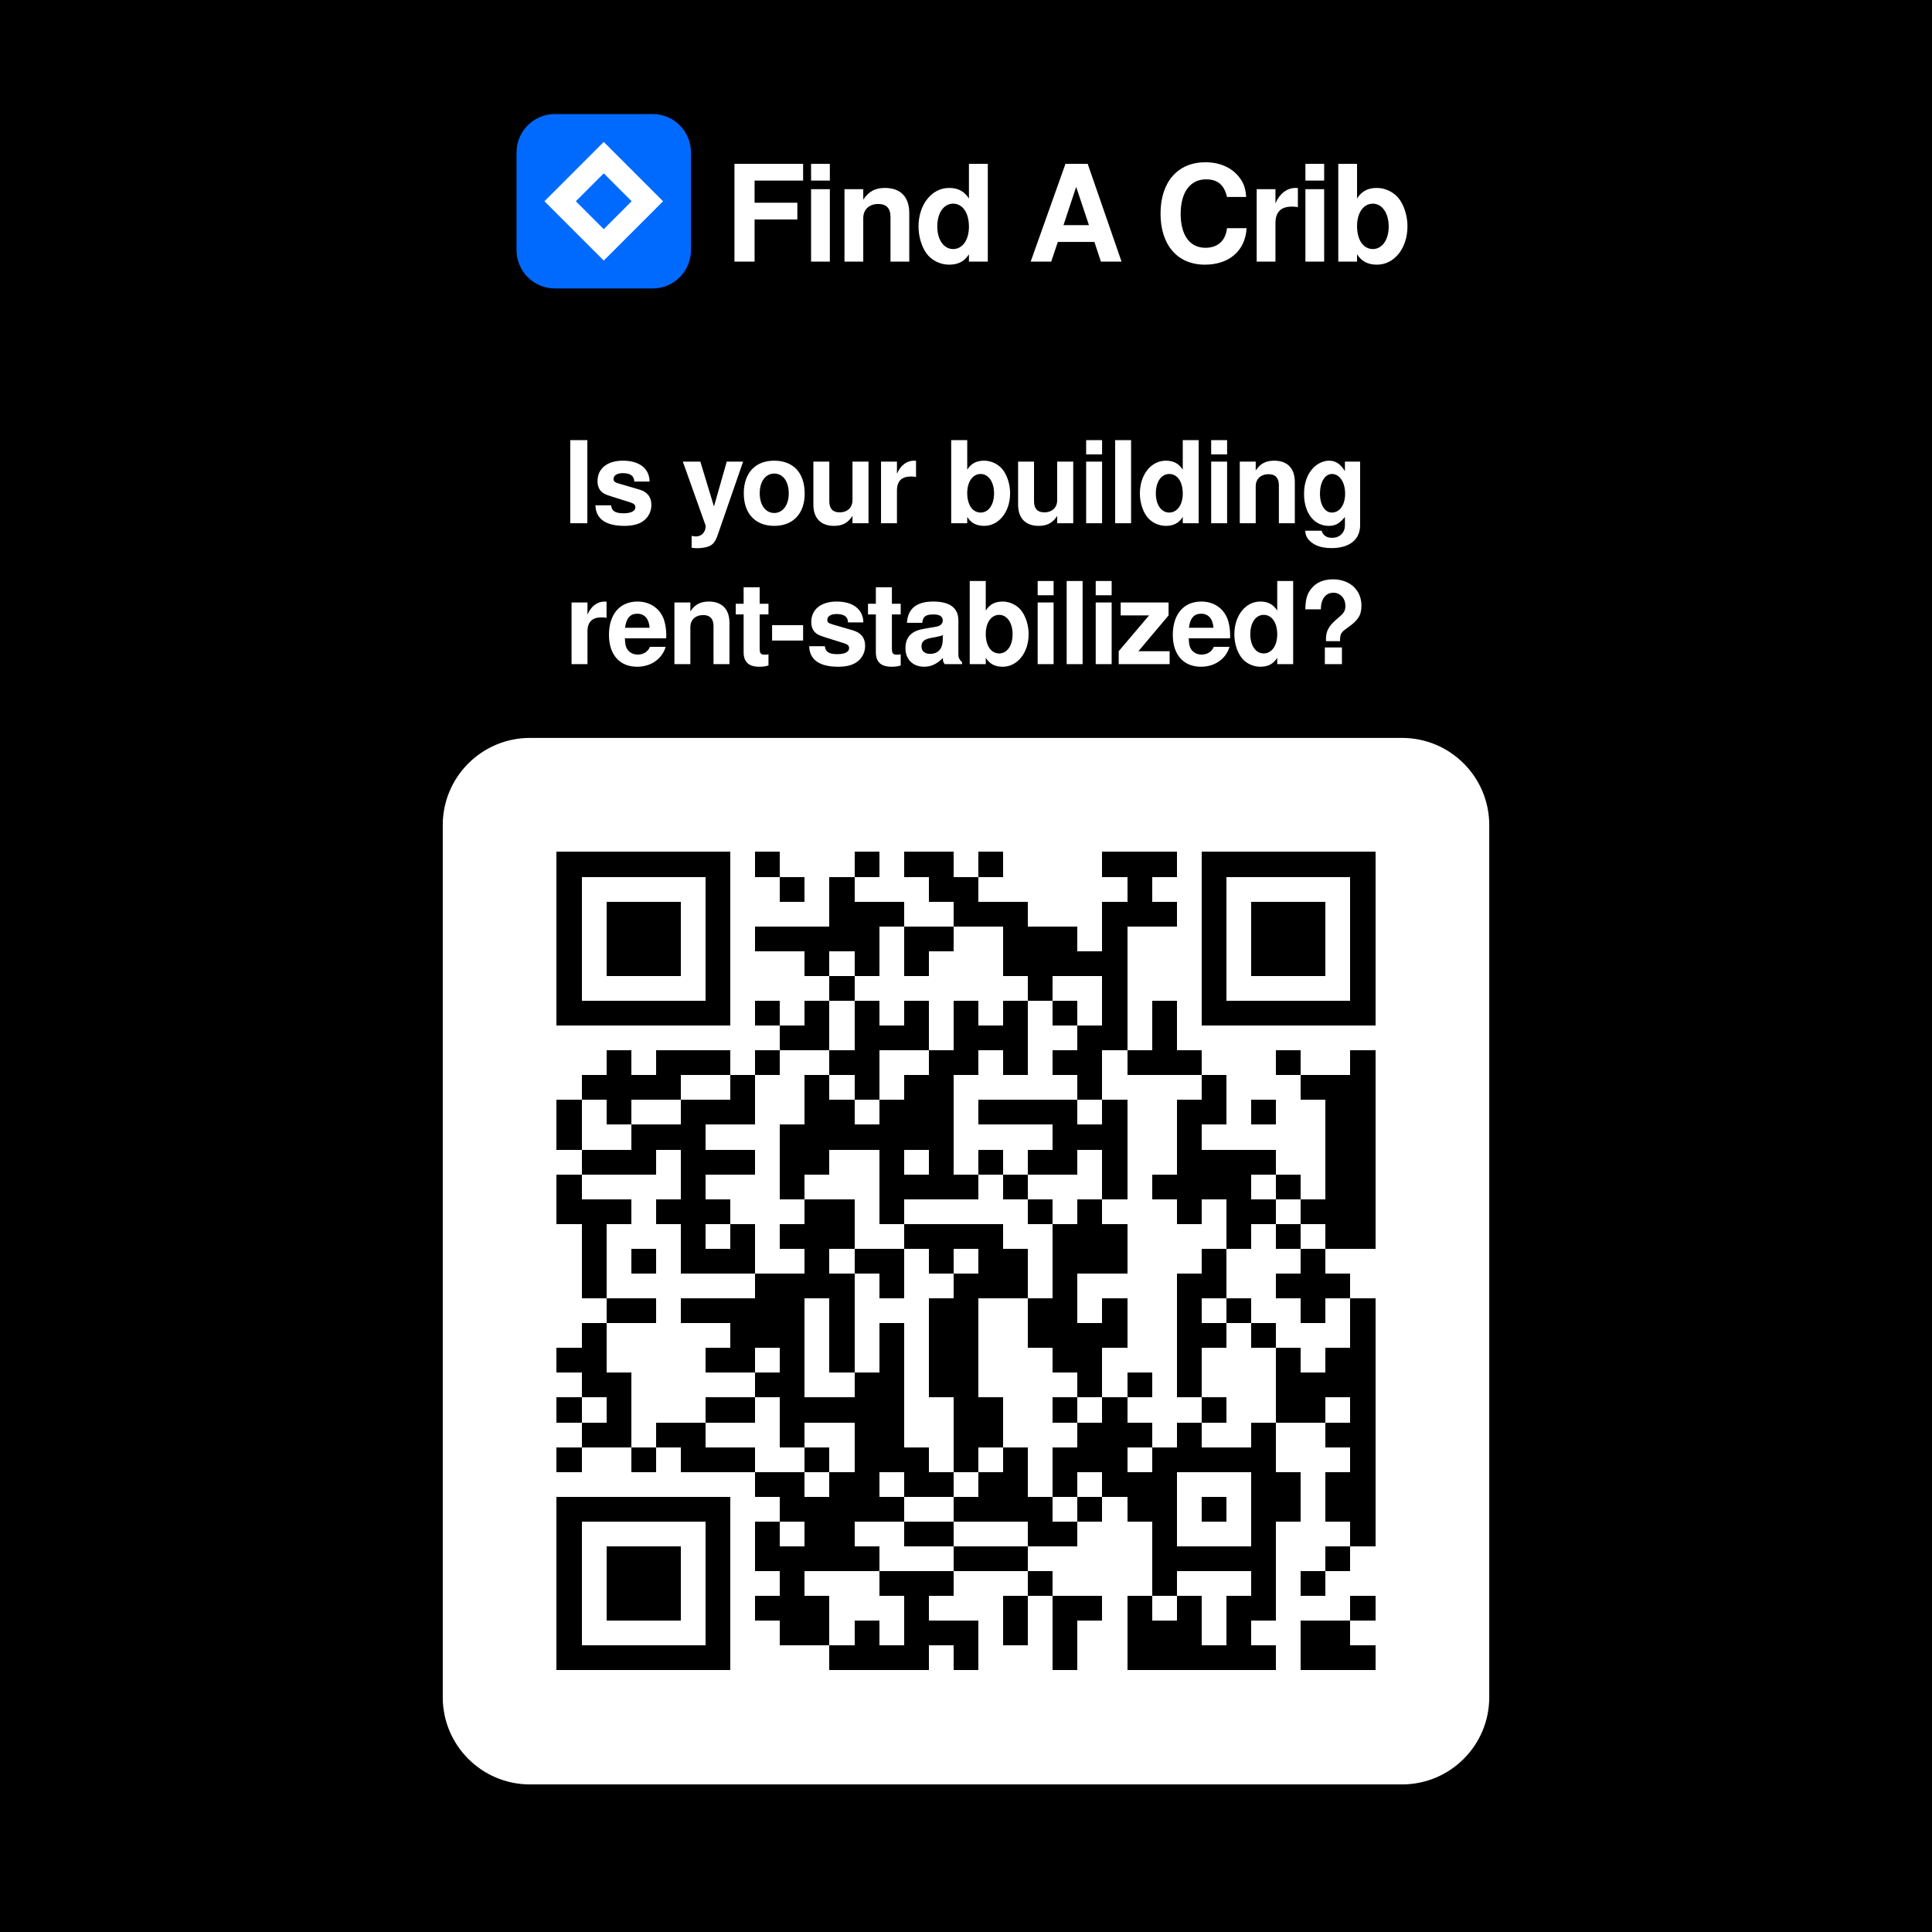
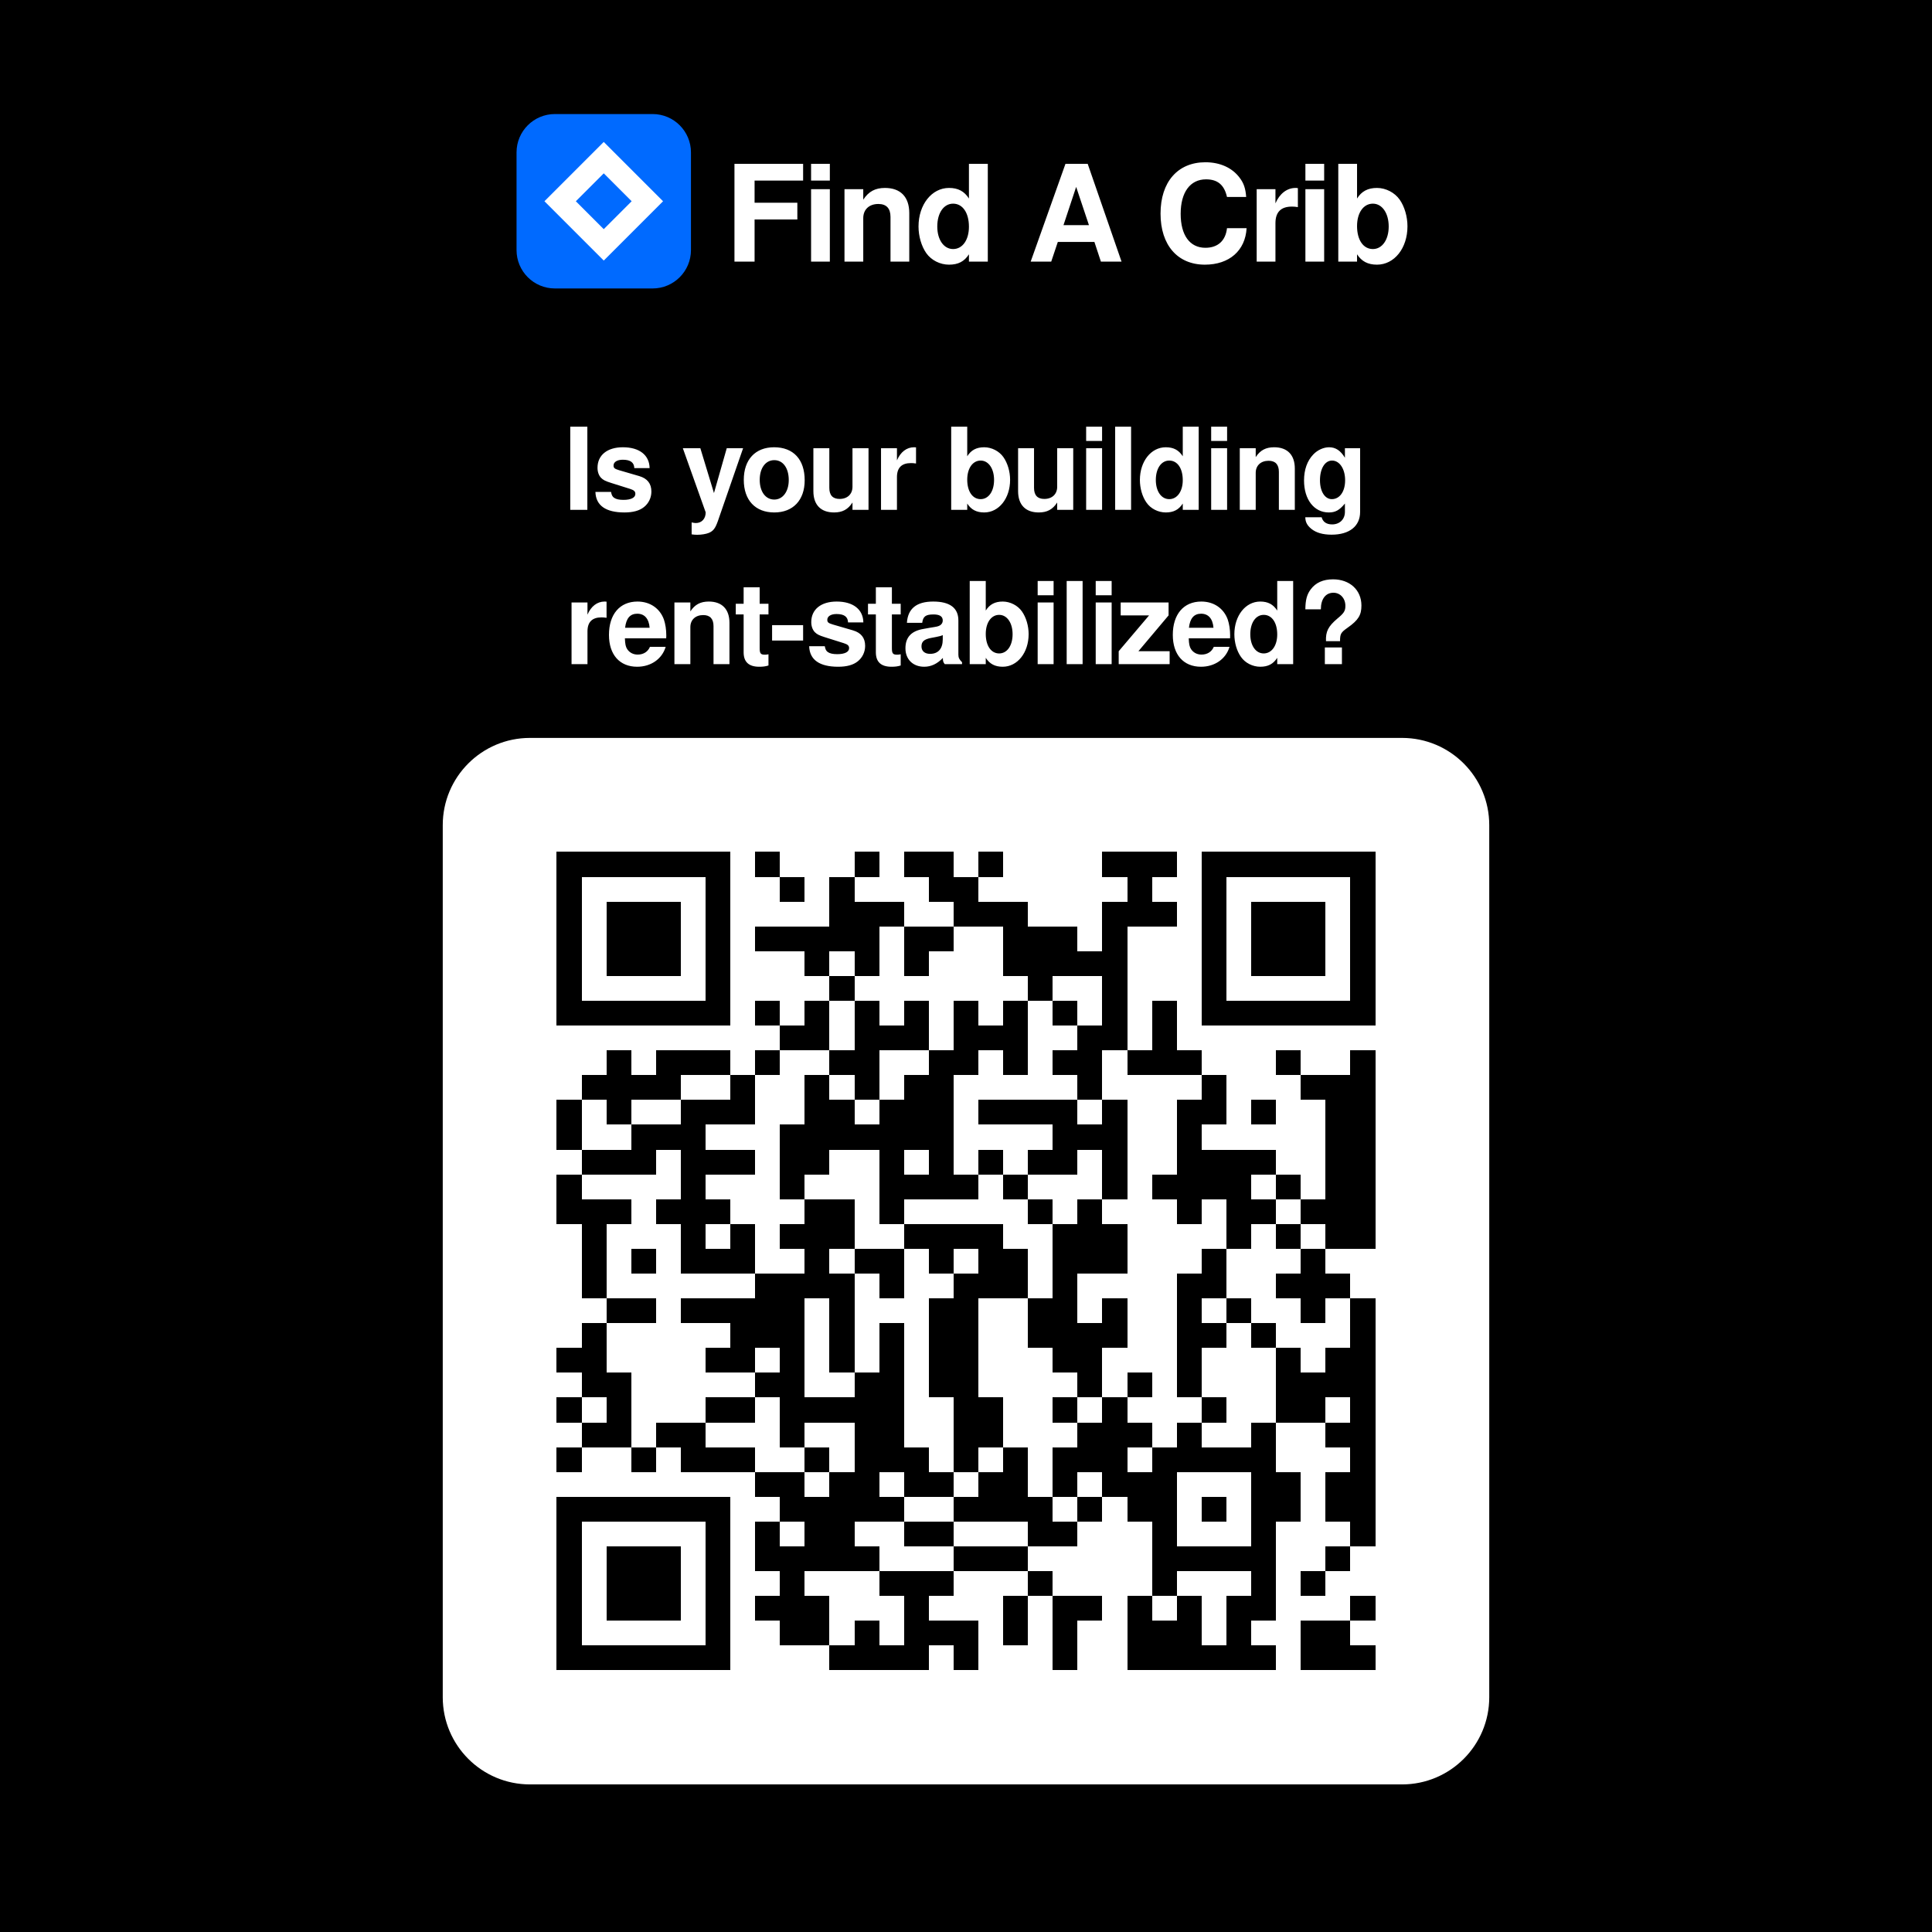
<svg xmlns="http://www.w3.org/2000/svg" width="4in" height="4in" viewBox="0 0 288.00 288.00">
  <rect x="0.00" y="0.00" width="288.00" height="288.00" rx="0.00" fill="#000000" />
  <rect x="77.00" y="17.00" width="26.00" height="26.00" rx="5.72" fill="#006AFF" />
  <path d="M90.00,21.16 L98.84,30.00 L90.00,38.84 L81.16,30.00 Z" fill="#FFFFFF" />
  <path d="M90.00,25.84 L94.16,30.00 L90.00,34.16 L85.84,30.00 Z" fill="#006AFF" />
  <text x="108.00" y="39.00" font-family="Helvetica Neue, Helvetica, Arial, sans-serif" font-size="20.00" font-weight="700" fill="#FFFFFF" text-anchor="start" letter-spacing="-0.50">Find A Crib</text>
-   <text x="144.00" y="78.00" font-family="Helvetica Neue, Helvetica, Arial, sans-serif" font-size="17.00" font-weight="700" fill="#FFFFFF" text-anchor="middle" letter-spacing="-0.40">Is your building</text>
+   <text x="144.00" y="76.00" font-family="Helvetica Neue, Helvetica, Arial, sans-serif" font-size="17.00" font-weight="700" fill="#FFFFFF" text-anchor="middle" letter-spacing="-0.40">Is your building</text>
  <text x="144.00" y="99.00" font-family="Helvetica Neue, Helvetica, Arial, sans-serif" font-size="17.00" font-weight="700" fill="#FFFFFF" text-anchor="middle" letter-spacing="-0.40">rent-stabilized?</text>
  <rect x="66.00" y="110.00" width="156.00" height="156.00" rx="13.00" fill="#FFFFFF" />
  <path d="M83.000,127.000h3.697v3.697h-3.697zM86.697,127.000h3.697v3.697h-3.697zM90.394,127.000h3.697v3.697h-3.697zM94.091,127.000h3.697v3.697h-3.697zM97.788,127.000h3.697v3.697h-3.697zM101.485,127.000h3.697v3.697h-3.697zM105.182,127.000h3.697v3.697h-3.697zM112.576,127.000h3.697v3.697h-3.697zM127.364,127.000h3.697v3.697h-3.697zM134.758,127.000h3.697v3.697h-3.697zM138.455,127.000h3.697v3.697h-3.697zM145.848,127.000h3.697v3.697h-3.697zM164.333,127.000h3.697v3.697h-3.697zM168.030,127.000h3.697v3.697h-3.697zM171.727,127.000h3.697v3.697h-3.697zM179.121,127.000h3.697v3.697h-3.697zM182.818,127.000h3.697v3.697h-3.697zM186.515,127.000h3.697v3.697h-3.697zM190.212,127.000h3.697v3.697h-3.697zM193.909,127.000h3.697v3.697h-3.697zM197.606,127.000h3.697v3.697h-3.697zM201.303,127.000h3.697v3.697h-3.697zM83.000,130.697h3.697v3.697h-3.697zM105.182,130.697h3.697v3.697h-3.697zM116.273,130.697h3.697v3.697h-3.697zM123.667,130.697h3.697v3.697h-3.697zM138.455,130.697h3.697v3.697h-3.697zM142.152,130.697h3.697v3.697h-3.697zM168.030,130.697h3.697v3.697h-3.697zM179.121,130.697h3.697v3.697h-3.697zM201.303,130.697h3.697v3.697h-3.697zM83.000,134.394h3.697v3.697h-3.697zM90.394,134.394h3.697v3.697h-3.697zM94.091,134.394h3.697v3.697h-3.697zM97.788,134.394h3.697v3.697h-3.697zM105.182,134.394h3.697v3.697h-3.697zM123.667,134.394h3.697v3.697h-3.697zM127.364,134.394h3.697v3.697h-3.697zM131.061,134.394h3.697v3.697h-3.697zM142.152,134.394h3.697v3.697h-3.697zM145.848,134.394h3.697v3.697h-3.697zM149.545,134.394h3.697v3.697h-3.697zM164.333,134.394h3.697v3.697h-3.697zM168.030,134.394h3.697v3.697h-3.697zM171.727,134.394h3.697v3.697h-3.697zM179.121,134.394h3.697v3.697h-3.697zM186.515,134.394h3.697v3.697h-3.697zM190.212,134.394h3.697v3.697h-3.697zM193.909,134.394h3.697v3.697h-3.697zM201.303,134.394h3.697v3.697h-3.697zM83.000,138.091h3.697v3.697h-3.697zM90.394,138.091h3.697v3.697h-3.697zM94.091,138.091h3.697v3.697h-3.697zM97.788,138.091h3.697v3.697h-3.697zM105.182,138.091h3.697v3.697h-3.697zM112.576,138.091h3.697v3.697h-3.697zM116.273,138.091h3.697v3.697h-3.697zM119.970,138.091h3.697v3.697h-3.697zM123.667,138.091h3.697v3.697h-3.697zM127.364,138.091h3.697v3.697h-3.697zM134.758,138.091h3.697v3.697h-3.697zM138.455,138.091h3.697v3.697h-3.697zM149.545,138.091h3.697v3.697h-3.697zM153.242,138.091h3.697v3.697h-3.697zM156.939,138.091h3.697v3.697h-3.697zM164.333,138.091h3.697v3.697h-3.697zM179.121,138.091h3.697v3.697h-3.697zM186.515,138.091h3.697v3.697h-3.697zM190.212,138.091h3.697v3.697h-3.697zM193.909,138.091h3.697v3.697h-3.697zM201.303,138.091h3.697v3.697h-3.697zM83.000,141.788h3.697v3.697h-3.697zM90.394,141.788h3.697v3.697h-3.697zM94.091,141.788h3.697v3.697h-3.697zM97.788,141.788h3.697v3.697h-3.697zM105.182,141.788h3.697v3.697h-3.697zM119.970,141.788h3.697v3.697h-3.697zM127.364,141.788h3.697v3.697h-3.697zM134.758,141.788h3.697v3.697h-3.697zM149.545,141.788h3.697v3.697h-3.697zM153.242,141.788h3.697v3.697h-3.697zM156.939,141.788h3.697v3.697h-3.697zM160.636,141.788h3.697v3.697h-3.697zM164.333,141.788h3.697v3.697h-3.697zM179.121,141.788h3.697v3.697h-3.697zM186.515,141.788h3.697v3.697h-3.697zM190.212,141.788h3.697v3.697h-3.697zM193.909,141.788h3.697v3.697h-3.697zM201.303,141.788h3.697v3.697h-3.697zM83.000,145.485h3.697v3.697h-3.697zM105.182,145.485h3.697v3.697h-3.697zM123.667,145.485h3.697v3.697h-3.697zM153.242,145.485h3.697v3.697h-3.697zM164.333,145.485h3.697v3.697h-3.697zM179.121,145.485h3.697v3.697h-3.697zM201.303,145.485h3.697v3.697h-3.697zM83.000,149.182h3.697v3.697h-3.697zM86.697,149.182h3.697v3.697h-3.697zM90.394,149.182h3.697v3.697h-3.697zM94.091,149.182h3.697v3.697h-3.697zM97.788,149.182h3.697v3.697h-3.697zM101.485,149.182h3.697v3.697h-3.697zM105.182,149.182h3.697v3.697h-3.697zM112.576,149.182h3.697v3.697h-3.697zM119.970,149.182h3.697v3.697h-3.697zM127.364,149.182h3.697v3.697h-3.697zM134.758,149.182h3.697v3.697h-3.697zM142.152,149.182h3.697v3.697h-3.697zM149.545,149.182h3.697v3.697h-3.697zM156.939,149.182h3.697v3.697h-3.697zM164.333,149.182h3.697v3.697h-3.697zM171.727,149.182h3.697v3.697h-3.697zM179.121,149.182h3.697v3.697h-3.697zM182.818,149.182h3.697v3.697h-3.697zM186.515,149.182h3.697v3.697h-3.697zM190.212,149.182h3.697v3.697h-3.697zM193.909,149.182h3.697v3.697h-3.697zM197.606,149.182h3.697v3.697h-3.697zM201.303,149.182h3.697v3.697h-3.697zM116.273,152.879h3.697v3.697h-3.697zM119.970,152.879h3.697v3.697h-3.697zM127.364,152.879h3.697v3.697h-3.697zM131.061,152.879h3.697v3.697h-3.697zM134.758,152.879h3.697v3.697h-3.697zM142.152,152.879h3.697v3.697h-3.697zM145.848,152.879h3.697v3.697h-3.697zM149.545,152.879h3.697v3.697h-3.697zM160.636,152.879h3.697v3.697h-3.697zM164.333,152.879h3.697v3.697h-3.697zM171.727,152.879h3.697v3.697h-3.697zM90.394,156.576h3.697v3.697h-3.697zM97.788,156.576h3.697v3.697h-3.697zM101.485,156.576h3.697v3.697h-3.697zM105.182,156.576h3.697v3.697h-3.697zM112.576,156.576h3.697v3.697h-3.697zM123.667,156.576h3.697v3.697h-3.697zM127.364,156.576h3.697v3.697h-3.697zM138.455,156.576h3.697v3.697h-3.697zM142.152,156.576h3.697v3.697h-3.697zM149.545,156.576h3.697v3.697h-3.697zM156.939,156.576h3.697v3.697h-3.697zM160.636,156.576h3.697v3.697h-3.697zM168.030,156.576h3.697v3.697h-3.697zM171.727,156.576h3.697v3.697h-3.697zM175.424,156.576h3.697v3.697h-3.697zM190.212,156.576h3.697v3.697h-3.697zM201.303,156.576h3.697v3.697h-3.697zM86.697,160.273h3.697v3.697h-3.697zM90.394,160.273h3.697v3.697h-3.697zM94.091,160.273h3.697v3.697h-3.697zM97.788,160.273h3.697v3.697h-3.697zM108.879,160.273h3.697v3.697h-3.697zM119.970,160.273h3.697v3.697h-3.697zM127.364,160.273h3.697v3.697h-3.697zM134.758,160.273h3.697v3.697h-3.697zM138.455,160.273h3.697v3.697h-3.697zM160.636,160.273h3.697v3.697h-3.697zM179.121,160.273h3.697v3.697h-3.697zM193.909,160.273h3.697v3.697h-3.697zM197.606,160.273h3.697v3.697h-3.697zM201.303,160.273h3.697v3.697h-3.697zM83.000,163.970h3.697v3.697h-3.697zM90.394,163.970h3.697v3.697h-3.697zM101.485,163.970h3.697v3.697h-3.697zM105.182,163.970h3.697v3.697h-3.697zM108.879,163.970h3.697v3.697h-3.697zM119.970,163.970h3.697v3.697h-3.697zM123.667,163.970h3.697v3.697h-3.697zM131.061,163.970h3.697v3.697h-3.697zM134.758,163.970h3.697v3.697h-3.697zM138.455,163.970h3.697v3.697h-3.697zM145.848,163.970h3.697v3.697h-3.697zM149.545,163.970h3.697v3.697h-3.697zM153.242,163.970h3.697v3.697h-3.697zM156.939,163.970h3.697v3.697h-3.697zM164.333,163.970h3.697v3.697h-3.697zM175.424,163.970h3.697v3.697h-3.697zM179.121,163.970h3.697v3.697h-3.697zM186.515,163.970h3.697v3.697h-3.697zM197.606,163.970h3.697v3.697h-3.697zM201.303,163.970h3.697v3.697h-3.697zM83.000,167.667h3.697v3.697h-3.697zM94.091,167.667h3.697v3.697h-3.697zM97.788,167.667h3.697v3.697h-3.697zM101.485,167.667h3.697v3.697h-3.697zM116.273,167.667h3.697v3.697h-3.697zM119.970,167.667h3.697v3.697h-3.697zM123.667,167.667h3.697v3.697h-3.697zM127.364,167.667h3.697v3.697h-3.697zM131.061,167.667h3.697v3.697h-3.697zM134.758,167.667h3.697v3.697h-3.697zM138.455,167.667h3.697v3.697h-3.697zM156.939,167.667h3.697v3.697h-3.697zM160.636,167.667h3.697v3.697h-3.697zM164.333,167.667h3.697v3.697h-3.697zM175.424,167.667h3.697v3.697h-3.697zM197.606,167.667h3.697v3.697h-3.697zM201.303,167.667h3.697v3.697h-3.697zM86.697,171.364h3.697v3.697h-3.697zM90.394,171.364h3.697v3.697h-3.697zM94.091,171.364h3.697v3.697h-3.697zM101.485,171.364h3.697v3.697h-3.697zM105.182,171.364h3.697v3.697h-3.697zM108.879,171.364h3.697v3.697h-3.697zM116.273,171.364h3.697v3.697h-3.697zM119.970,171.364h3.697v3.697h-3.697zM131.061,171.364h3.697v3.697h-3.697zM138.455,171.364h3.697v3.697h-3.697zM145.848,171.364h3.697v3.697h-3.697zM153.242,171.364h3.697v3.697h-3.697zM156.939,171.364h3.697v3.697h-3.697zM164.333,171.364h3.697v3.697h-3.697zM175.424,171.364h3.697v3.697h-3.697zM179.121,171.364h3.697v3.697h-3.697zM182.818,171.364h3.697v3.697h-3.697zM186.515,171.364h3.697v3.697h-3.697zM197.606,171.364h3.697v3.697h-3.697zM201.303,171.364h3.697v3.697h-3.697zM83.000,175.061h3.697v3.697h-3.697zM101.485,175.061h3.697v3.697h-3.697zM116.273,175.061h3.697v3.697h-3.697zM131.061,175.061h3.697v3.697h-3.697zM134.758,175.061h3.697v3.697h-3.697zM138.455,175.061h3.697v3.697h-3.697zM142.152,175.061h3.697v3.697h-3.697zM149.545,175.061h3.697v3.697h-3.697zM164.333,175.061h3.697v3.697h-3.697zM171.727,175.061h3.697v3.697h-3.697zM175.424,175.061h3.697v3.697h-3.697zM179.121,175.061h3.697v3.697h-3.697zM182.818,175.061h3.697v3.697h-3.697zM190.212,175.061h3.697v3.697h-3.697zM197.606,175.061h3.697v3.697h-3.697zM201.303,175.061h3.697v3.697h-3.697zM83.000,178.758h3.697v3.697h-3.697zM86.697,178.758h3.697v3.697h-3.697zM90.394,178.758h3.697v3.697h-3.697zM97.788,178.758h3.697v3.697h-3.697zM101.485,178.758h3.697v3.697h-3.697zM105.182,178.758h3.697v3.697h-3.697zM119.970,178.758h3.697v3.697h-3.697zM123.667,178.758h3.697v3.697h-3.697zM131.061,178.758h3.697v3.697h-3.697zM153.242,178.758h3.697v3.697h-3.697zM160.636,178.758h3.697v3.697h-3.697zM175.424,178.758h3.697v3.697h-3.697zM182.818,178.758h3.697v3.697h-3.697zM186.515,178.758h3.697v3.697h-3.697zM193.909,178.758h3.697v3.697h-3.697zM197.606,178.758h3.697v3.697h-3.697zM201.303,178.758h3.697v3.697h-3.697zM86.697,182.455h3.697v3.697h-3.697zM101.485,182.455h3.697v3.697h-3.697zM108.879,182.455h3.697v3.697h-3.697zM116.273,182.455h3.697v3.697h-3.697zM119.970,182.455h3.697v3.697h-3.697zM123.667,182.455h3.697v3.697h-3.697zM134.758,182.455h3.697v3.697h-3.697zM138.455,182.455h3.697v3.697h-3.697zM142.152,182.455h3.697v3.697h-3.697zM145.848,182.455h3.697v3.697h-3.697zM156.939,182.455h3.697v3.697h-3.697zM160.636,182.455h3.697v3.697h-3.697zM164.333,182.455h3.697v3.697h-3.697zM182.818,182.455h3.697v3.697h-3.697zM190.212,182.455h3.697v3.697h-3.697zM197.606,182.455h3.697v3.697h-3.697zM201.303,182.455h3.697v3.697h-3.697zM86.697,186.152h3.697v3.697h-3.697zM94.091,186.152h3.697v3.697h-3.697zM101.485,186.152h3.697v3.697h-3.697zM105.182,186.152h3.697v3.697h-3.697zM108.879,186.152h3.697v3.697h-3.697zM119.970,186.152h3.697v3.697h-3.697zM127.364,186.152h3.697v3.697h-3.697zM131.061,186.152h3.697v3.697h-3.697zM138.455,186.152h3.697v3.697h-3.697zM145.848,186.152h3.697v3.697h-3.697zM149.545,186.152h3.697v3.697h-3.697zM156.939,186.152h3.697v3.697h-3.697zM160.636,186.152h3.697v3.697h-3.697zM164.333,186.152h3.697v3.697h-3.697zM179.121,186.152h3.697v3.697h-3.697zM193.909,186.152h3.697v3.697h-3.697zM86.697,189.848h3.697v3.697h-3.697zM112.576,189.848h3.697v3.697h-3.697zM116.273,189.848h3.697v3.697h-3.697zM119.970,189.848h3.697v3.697h-3.697zM123.667,189.848h3.697v3.697h-3.697zM131.061,189.848h3.697v3.697h-3.697zM142.152,189.848h3.697v3.697h-3.697zM145.848,189.848h3.697v3.697h-3.697zM149.545,189.848h3.697v3.697h-3.697zM156.939,189.848h3.697v3.697h-3.697zM175.424,189.848h3.697v3.697h-3.697zM179.121,189.848h3.697v3.697h-3.697zM190.212,189.848h3.697v3.697h-3.697zM193.909,189.848h3.697v3.697h-3.697zM197.606,189.848h3.697v3.697h-3.697zM90.394,193.545h3.697v3.697h-3.697zM94.091,193.545h3.697v3.697h-3.697zM101.485,193.545h3.697v3.697h-3.697zM105.182,193.545h3.697v3.697h-3.697zM108.879,193.545h3.697v3.697h-3.697zM112.576,193.545h3.697v3.697h-3.697zM116.273,193.545h3.697v3.697h-3.697zM123.667,193.545h3.697v3.697h-3.697zM138.455,193.545h3.697v3.697h-3.697zM142.152,193.545h3.697v3.697h-3.697zM153.242,193.545h3.697v3.697h-3.697zM156.939,193.545h3.697v3.697h-3.697zM164.333,193.545h3.697v3.697h-3.697zM175.424,193.545h3.697v3.697h-3.697zM182.818,193.545h3.697v3.697h-3.697zM193.909,193.545h3.697v3.697h-3.697zM201.303,193.545h3.697v3.697h-3.697zM86.697,197.242h3.697v3.697h-3.697zM108.879,197.242h3.697v3.697h-3.697zM112.576,197.242h3.697v3.697h-3.697zM116.273,197.242h3.697v3.697h-3.697zM123.667,197.242h3.697v3.697h-3.697zM131.061,197.242h3.697v3.697h-3.697zM138.455,197.242h3.697v3.697h-3.697zM142.152,197.242h3.697v3.697h-3.697zM153.242,197.242h3.697v3.697h-3.697zM156.939,197.242h3.697v3.697h-3.697zM160.636,197.242h3.697v3.697h-3.697zM164.333,197.242h3.697v3.697h-3.697zM175.424,197.242h3.697v3.697h-3.697zM179.121,197.242h3.697v3.697h-3.697zM186.515,197.242h3.697v3.697h-3.697zM201.303,197.242h3.697v3.697h-3.697zM83.000,200.939h3.697v3.697h-3.697zM86.697,200.939h3.697v3.697h-3.697zM105.182,200.939h3.697v3.697h-3.697zM108.879,200.939h3.697v3.697h-3.697zM116.273,200.939h3.697v3.697h-3.697zM123.667,200.939h3.697v3.697h-3.697zM131.061,200.939h3.697v3.697h-3.697zM138.455,200.939h3.697v3.697h-3.697zM142.152,200.939h3.697v3.697h-3.697zM156.939,200.939h3.697v3.697h-3.697zM160.636,200.939h3.697v3.697h-3.697zM175.424,200.939h3.697v3.697h-3.697zM190.212,200.939h3.697v3.697h-3.697zM197.606,200.939h3.697v3.697h-3.697zM201.303,200.939h3.697v3.697h-3.697zM86.697,204.636h3.697v3.697h-3.697zM90.394,204.636h3.697v3.697h-3.697zM112.576,204.636h3.697v3.697h-3.697zM116.273,204.636h3.697v3.697h-3.697zM127.364,204.636h3.697v3.697h-3.697zM131.061,204.636h3.697v3.697h-3.697zM138.455,204.636h3.697v3.697h-3.697zM142.152,204.636h3.697v3.697h-3.697zM160.636,204.636h3.697v3.697h-3.697zM168.030,204.636h3.697v3.697h-3.697zM175.424,204.636h3.697v3.697h-3.697zM190.212,204.636h3.697v3.697h-3.697zM193.909,204.636h3.697v3.697h-3.697zM197.606,204.636h3.697v3.697h-3.697zM201.303,204.636h3.697v3.697h-3.697zM83.000,208.333h3.697v3.697h-3.697zM90.394,208.333h3.697v3.697h-3.697zM105.182,208.333h3.697v3.697h-3.697zM108.879,208.333h3.697v3.697h-3.697zM116.273,208.333h3.697v3.697h-3.697zM119.970,208.333h3.697v3.697h-3.697zM123.667,208.333h3.697v3.697h-3.697zM127.364,208.333h3.697v3.697h-3.697zM131.061,208.333h3.697v3.697h-3.697zM142.152,208.333h3.697v3.697h-3.697zM145.848,208.333h3.697v3.697h-3.697zM156.939,208.333h3.697v3.697h-3.697zM164.333,208.333h3.697v3.697h-3.697zM179.121,208.333h3.697v3.697h-3.697zM190.212,208.333h3.697v3.697h-3.697zM193.909,208.333h3.697v3.697h-3.697zM201.303,208.333h3.697v3.697h-3.697zM86.697,212.030h3.697v3.697h-3.697zM90.394,212.030h3.697v3.697h-3.697zM97.788,212.030h3.697v3.697h-3.697zM101.485,212.030h3.697v3.697h-3.697zM116.273,212.030h3.697v3.697h-3.697zM127.364,212.030h3.697v3.697h-3.697zM131.061,212.030h3.697v3.697h-3.697zM142.152,212.030h3.697v3.697h-3.697zM145.848,212.030h3.697v3.697h-3.697zM160.636,212.030h3.697v3.697h-3.697zM164.333,212.030h3.697v3.697h-3.697zM168.030,212.030h3.697v3.697h-3.697zM175.424,212.030h3.697v3.697h-3.697zM186.515,212.030h3.697v3.697h-3.697zM197.606,212.030h3.697v3.697h-3.697zM201.303,212.030h3.697v3.697h-3.697zM83.000,215.727h3.697v3.697h-3.697zM94.091,215.727h3.697v3.697h-3.697zM101.485,215.727h3.697v3.697h-3.697zM105.182,215.727h3.697v3.697h-3.697zM108.879,215.727h3.697v3.697h-3.697zM119.970,215.727h3.697v3.697h-3.697zM127.364,215.727h3.697v3.697h-3.697zM131.061,215.727h3.697v3.697h-3.697zM134.758,215.727h3.697v3.697h-3.697zM142.152,215.727h3.697v3.697h-3.697zM149.545,215.727h3.697v3.697h-3.697zM156.939,215.727h3.697v3.697h-3.697zM160.636,215.727h3.697v3.697h-3.697zM164.333,215.727h3.697v3.697h-3.697zM171.727,215.727h3.697v3.697h-3.697zM175.424,215.727h3.697v3.697h-3.697zM179.121,215.727h3.697v3.697h-3.697zM182.818,215.727h3.697v3.697h-3.697zM186.515,215.727h3.697v3.697h-3.697zM201.303,215.727h3.697v3.697h-3.697zM112.576,219.424h3.697v3.697h-3.697zM116.273,219.424h3.697v3.697h-3.697zM123.667,219.424h3.697v3.697h-3.697zM127.364,219.424h3.697v3.697h-3.697zM134.758,219.424h3.697v3.697h-3.697zM138.455,219.424h3.697v3.697h-3.697zM145.848,219.424h3.697v3.697h-3.697zM149.545,219.424h3.697v3.697h-3.697zM156.939,219.424h3.697v3.697h-3.697zM164.333,219.424h3.697v3.697h-3.697zM168.030,219.424h3.697v3.697h-3.697zM171.727,219.424h3.697v3.697h-3.697zM186.515,219.424h3.697v3.697h-3.697zM190.212,219.424h3.697v3.697h-3.697zM197.606,219.424h3.697v3.697h-3.697zM201.303,219.424h3.697v3.697h-3.697zM83.000,223.121h3.697v3.697h-3.697zM86.697,223.121h3.697v3.697h-3.697zM90.394,223.121h3.697v3.697h-3.697zM94.091,223.121h3.697v3.697h-3.697zM97.788,223.121h3.697v3.697h-3.697zM101.485,223.121h3.697v3.697h-3.697zM105.182,223.121h3.697v3.697h-3.697zM116.273,223.121h3.697v3.697h-3.697zM119.970,223.121h3.697v3.697h-3.697zM123.667,223.121h3.697v3.697h-3.697zM127.364,223.121h3.697v3.697h-3.697zM131.061,223.121h3.697v3.697h-3.697zM142.152,223.121h3.697v3.697h-3.697zM145.848,223.121h3.697v3.697h-3.697zM149.545,223.121h3.697v3.697h-3.697zM153.242,223.121h3.697v3.697h-3.697zM160.636,223.121h3.697v3.697h-3.697zM168.030,223.121h3.697v3.697h-3.697zM171.727,223.121h3.697v3.697h-3.697zM179.121,223.121h3.697v3.697h-3.697zM186.515,223.121h3.697v3.697h-3.697zM190.212,223.121h3.697v3.697h-3.697zM197.606,223.121h3.697v3.697h-3.697zM201.303,223.121h3.697v3.697h-3.697zM83.000,226.818h3.697v3.697h-3.697zM105.182,226.818h3.697v3.697h-3.697zM112.576,226.818h3.697v3.697h-3.697zM119.970,226.818h3.697v3.697h-3.697zM123.667,226.818h3.697v3.697h-3.697zM134.758,226.818h3.697v3.697h-3.697zM138.455,226.818h3.697v3.697h-3.697zM153.242,226.818h3.697v3.697h-3.697zM156.939,226.818h3.697v3.697h-3.697zM171.727,226.818h3.697v3.697h-3.697zM186.515,226.818h3.697v3.697h-3.697zM201.303,226.818h3.697v3.697h-3.697zM83.000,230.515h3.697v3.697h-3.697zM90.394,230.515h3.697v3.697h-3.697zM94.091,230.515h3.697v3.697h-3.697zM97.788,230.515h3.697v3.697h-3.697zM105.182,230.515h3.697v3.697h-3.697zM112.576,230.515h3.697v3.697h-3.697zM116.273,230.515h3.697v3.697h-3.697zM119.970,230.515h3.697v3.697h-3.697zM123.667,230.515h3.697v3.697h-3.697zM127.364,230.515h3.697v3.697h-3.697zM142.152,230.515h3.697v3.697h-3.697zM145.848,230.515h3.697v3.697h-3.697zM149.545,230.515h3.697v3.697h-3.697zM171.727,230.515h3.697v3.697h-3.697zM175.424,230.515h3.697v3.697h-3.697zM179.121,230.515h3.697v3.697h-3.697zM182.818,230.515h3.697v3.697h-3.697zM186.515,230.515h3.697v3.697h-3.697zM197.606,230.515h3.697v3.697h-3.697zM83.000,234.212h3.697v3.697h-3.697zM90.394,234.212h3.697v3.697h-3.697zM94.091,234.212h3.697v3.697h-3.697zM97.788,234.212h3.697v3.697h-3.697zM105.182,234.212h3.697v3.697h-3.697zM116.273,234.212h3.697v3.697h-3.697zM131.061,234.212h3.697v3.697h-3.697zM134.758,234.212h3.697v3.697h-3.697zM138.455,234.212h3.697v3.697h-3.697zM153.242,234.212h3.697v3.697h-3.697zM171.727,234.212h3.697v3.697h-3.697zM186.515,234.212h3.697v3.697h-3.697zM193.909,234.212h3.697v3.697h-3.697zM83.000,237.909h3.697v3.697h-3.697zM90.394,237.909h3.697v3.697h-3.697zM94.091,237.909h3.697v3.697h-3.697zM97.788,237.909h3.697v3.697h-3.697zM105.182,237.909h3.697v3.697h-3.697zM112.576,237.909h3.697v3.697h-3.697zM116.273,237.909h3.697v3.697h-3.697zM119.970,237.909h3.697v3.697h-3.697zM134.758,237.909h3.697v3.697h-3.697zM149.545,237.909h3.697v3.697h-3.697zM156.939,237.909h3.697v3.697h-3.697zM160.636,237.909h3.697v3.697h-3.697zM168.030,237.909h3.697v3.697h-3.697zM175.424,237.909h3.697v3.697h-3.697zM182.818,237.909h3.697v3.697h-3.697zM186.515,237.909h3.697v3.697h-3.697zM201.303,237.909h3.697v3.697h-3.697zM83.000,241.606h3.697v3.697h-3.697zM105.182,241.606h3.697v3.697h-3.697zM116.273,241.606h3.697v3.697h-3.697zM119.970,241.606h3.697v3.697h-3.697zM127.364,241.606h3.697v3.697h-3.697zM134.758,241.606h3.697v3.697h-3.697zM138.455,241.606h3.697v3.697h-3.697zM142.152,241.606h3.697v3.697h-3.697zM149.545,241.606h3.697v3.697h-3.697zM156.939,241.606h3.697v3.697h-3.697zM168.030,241.606h3.697v3.697h-3.697zM171.727,241.606h3.697v3.697h-3.697zM175.424,241.606h3.697v3.697h-3.697zM182.818,241.606h3.697v3.697h-3.697zM193.909,241.606h3.697v3.697h-3.697zM197.606,241.606h3.697v3.697h-3.697zM83.000,245.303h3.697v3.697h-3.697zM86.697,245.303h3.697v3.697h-3.697zM90.394,245.303h3.697v3.697h-3.697zM94.091,245.303h3.697v3.697h-3.697zM97.788,245.303h3.697v3.697h-3.697zM101.485,245.303h3.697v3.697h-3.697zM105.182,245.303h3.697v3.697h-3.697zM123.667,245.303h3.697v3.697h-3.697zM127.364,245.303h3.697v3.697h-3.697zM131.061,245.303h3.697v3.697h-3.697zM134.758,245.303h3.697v3.697h-3.697zM142.152,245.303h3.697v3.697h-3.697zM156.939,245.303h3.697v3.697h-3.697zM168.030,245.303h3.697v3.697h-3.697zM171.727,245.303h3.697v3.697h-3.697zM175.424,245.303h3.697v3.697h-3.697zM179.121,245.303h3.697v3.697h-3.697zM182.818,245.303h3.697v3.697h-3.697zM186.515,245.303h3.697v3.697h-3.697zM193.909,245.303h3.697v3.697h-3.697zM197.606,245.303h3.697v3.697h-3.697zM201.303,245.303h3.697v3.697h-3.697z" fill="#000000" shape-rendering="crispEdges" />
</svg>
